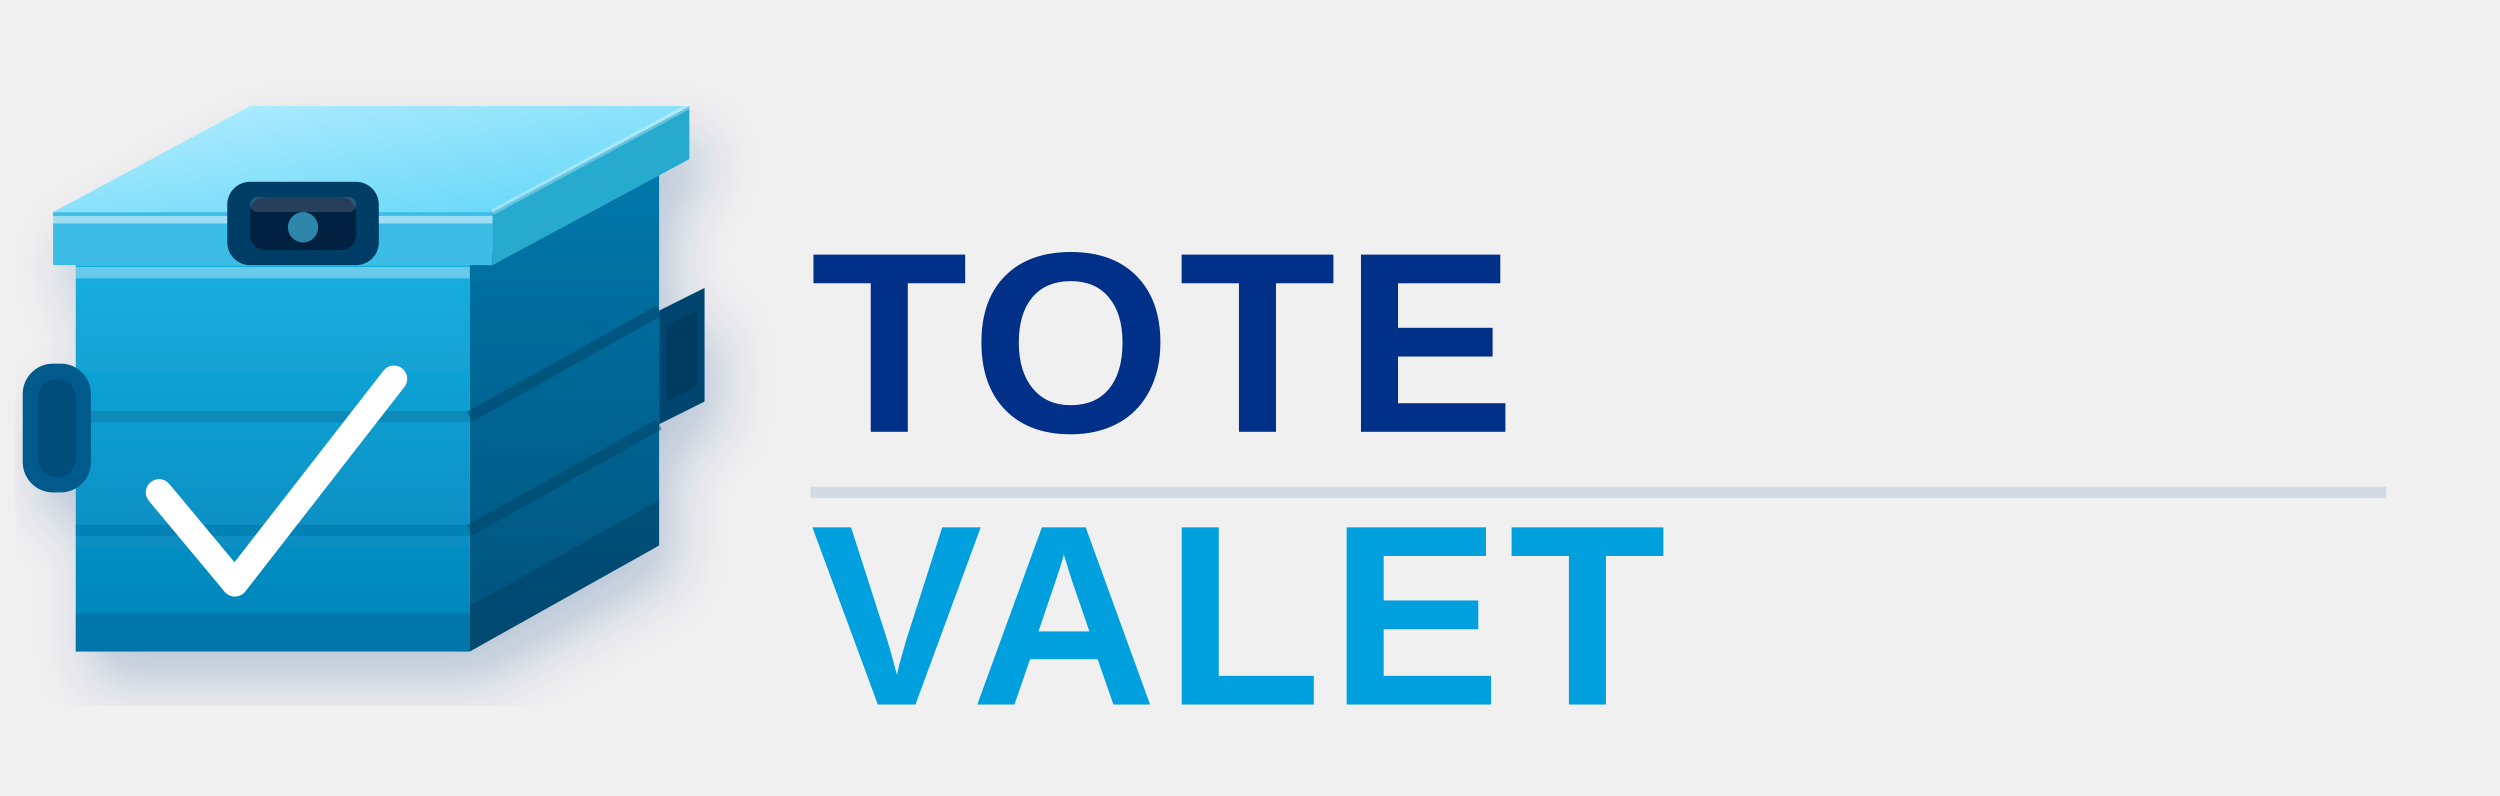
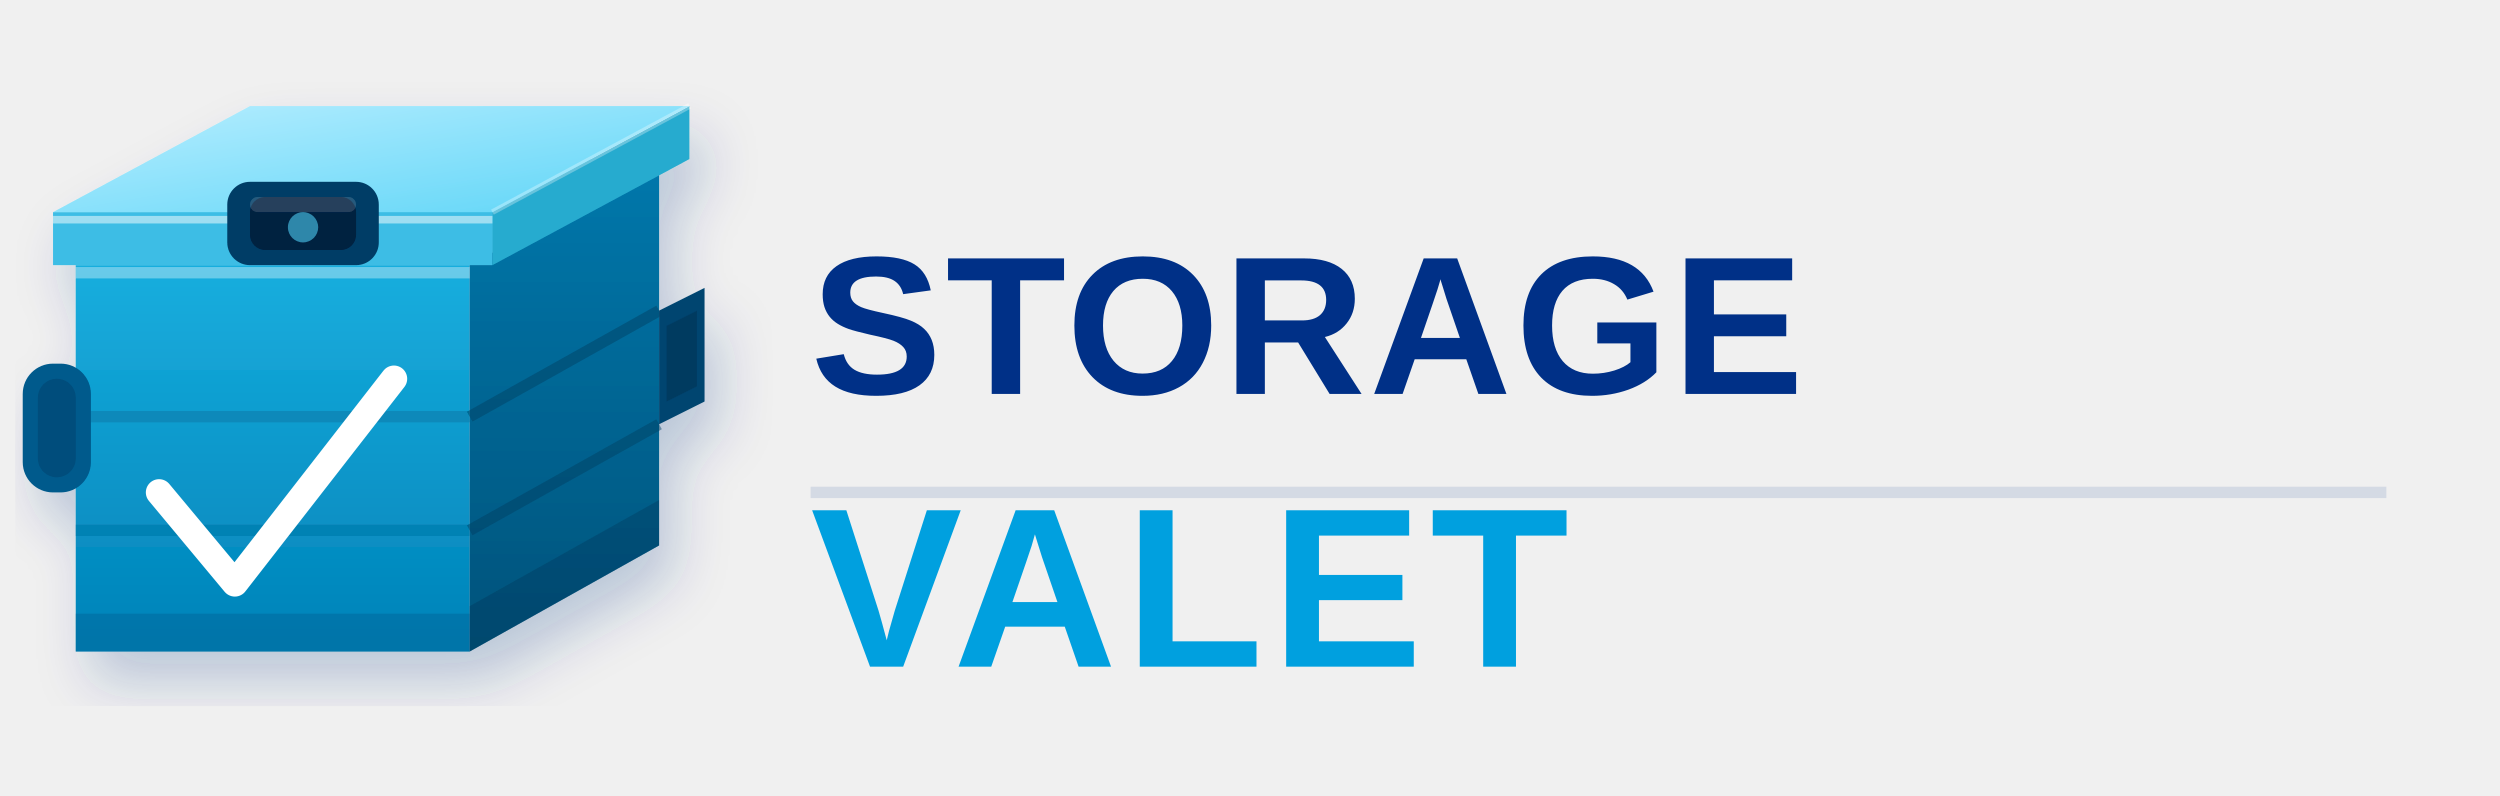
<svg xmlns="http://www.w3.org/2000/svg" viewBox="0 0 330 105" fill="none">
  <defs>
    <linearGradient id="fg" x1="0" y1="0" x2="0" y2="1">
      <stop offset="0%" stop-color="#18AEDE" />
      <stop offset="100%" stop-color="#0082B8" />
    </linearGradient>
    <linearGradient id="rg" x1="0" y1="0" x2="0" y2="1">
      <stop offset="0%" stop-color="#0078AC" />
      <stop offset="100%" stop-color="#00527A" />
    </linearGradient>
    <linearGradient id="tg" x1="0" y1="0" x2="1" y2="1">
      <stop offset="0%" stop-color="#7DE3FF" />
      <stop offset="100%" stop-color="#3BBDE5" />
    </linearGradient>
    <linearGradient id="ltg" x1="0" y1="0" x2="1" y2="1">
      <stop offset="0%" stop-color="#B8EEFF" />
      <stop offset="100%" stop-color="#5DD5F7" />
    </linearGradient>
    <filter id="shadow">
      <feDropShadow dx="2" dy="4" stdDeviation="3.5" flood-color="#003087" flood-opacity="0.22" />
    </filter>
  </defs>
  <g filter="url(#shadow)">
    <polygon points="10,35 62,35 62,86 10,86" fill="url(#fg)" />
    <polygon points="62,35 87,21 87,72 62,86" fill="url(#rg)" />
    <polygon points="10,35 62,35 87,21 35,21" fill="url(#tg)" />
    <line x1="10" y1="55" x2="62" y2="55" stroke="#0070A0" stroke-width="1.5" opacity="0.45" />
    <line x1="10" y1="70" x2="62" y2="70" stroke="#0070A0" stroke-width="1.5" opacity="0.45" />
    <line x1="62" y1="55" x2="87" y2="41" stroke="#003D60" stroke-width="1.5" opacity="0.45" />
    <line x1="62" y1="70" x2="87" y2="56" stroke="#003D60" stroke-width="1.5" opacity="0.45" />
    <line x1="10" y1="36" x2="62" y2="36" stroke="white" stroke-width="1.5" opacity="0.35" />
    <rect x="3" y="48" width="9" height="17" rx="4" fill="#005A8C" />
    <rect x="5" y="50" width="5" height="13" rx="2.5" fill="#003D66" opacity="0.45" />
    <polygon points="87,41 93,38 93,53 87,56" fill="#004470" />
    <polygon points="88,43 92,41 92,51 88,53" fill="#002F50" opacity="0.45" />
    <polygon points="10,81 62,81 62,86 10,86" fill="#005A8C" opacity="0.35" />
    <polygon points="62,80 87,66 87,72 62,86" fill="#003050" opacity="0.3" />
    <polygon points="7,28 65,28 65,35 7,35" fill="#3CBDE5" />
    <polygon points="65,28 91,14 91,21 65,35" fill="#28ABCF" />
    <polygon points="7,28 65,28 91,14 33,14" fill="url(#ltg)" />
    <line x1="7" y1="29" x2="65" y2="29" stroke="white" stroke-width="1" opacity="0.5" />
    <line x1="65" y1="28" x2="91" y2="14" stroke="white" stroke-width="0.75" opacity="0.3" />
    <rect x="30" y="24" width="20" height="11" rx="3" fill="#003D66" />
    <rect x="33" y="26" width="14" height="7" rx="2" fill="#002040" />
    <rect x="33" y="26" width="14" height="2" rx="1" fill="white" opacity="0.15" />
    <circle cx="40" cy="30" r="2" fill="#4CCBF0" opacity="0.6" />
  </g>
  <path d="M21 65 L31 77 L52 50" stroke="white" stroke-width="3.5" stroke-linecap="round" stroke-linejoin="round" />
-   <text x="107" y="57" font-family="'Arial Black', 'Arial', sans-serif" font-weight="900" font-size="34" fill="#003087" letter-spacing="1">TOTE</text>
-   <text x="107" y="93" font-family="'Arial Black', 'Arial', sans-serif" font-weight="900" font-size="34" fill="#00A0DF" letter-spacing="1">VALET</text>
+   <text x="107" y="52" font-family="'Arial Black', 'Arial', sans-serif" font-weight="900" font-size="26" fill="#003087" letter-spacing="0.5">STORAGE</text>
+   <text x="107" y="88" font-family="'Arial Black', 'Arial', sans-serif" font-weight="900" font-size="30" fill="#00A0DF" letter-spacing="1">VALET</text>
  <line x1="107" y1="65" x2="315" y2="65" stroke="#003087" stroke-width="1.5" opacity="0.12" />
</svg>
